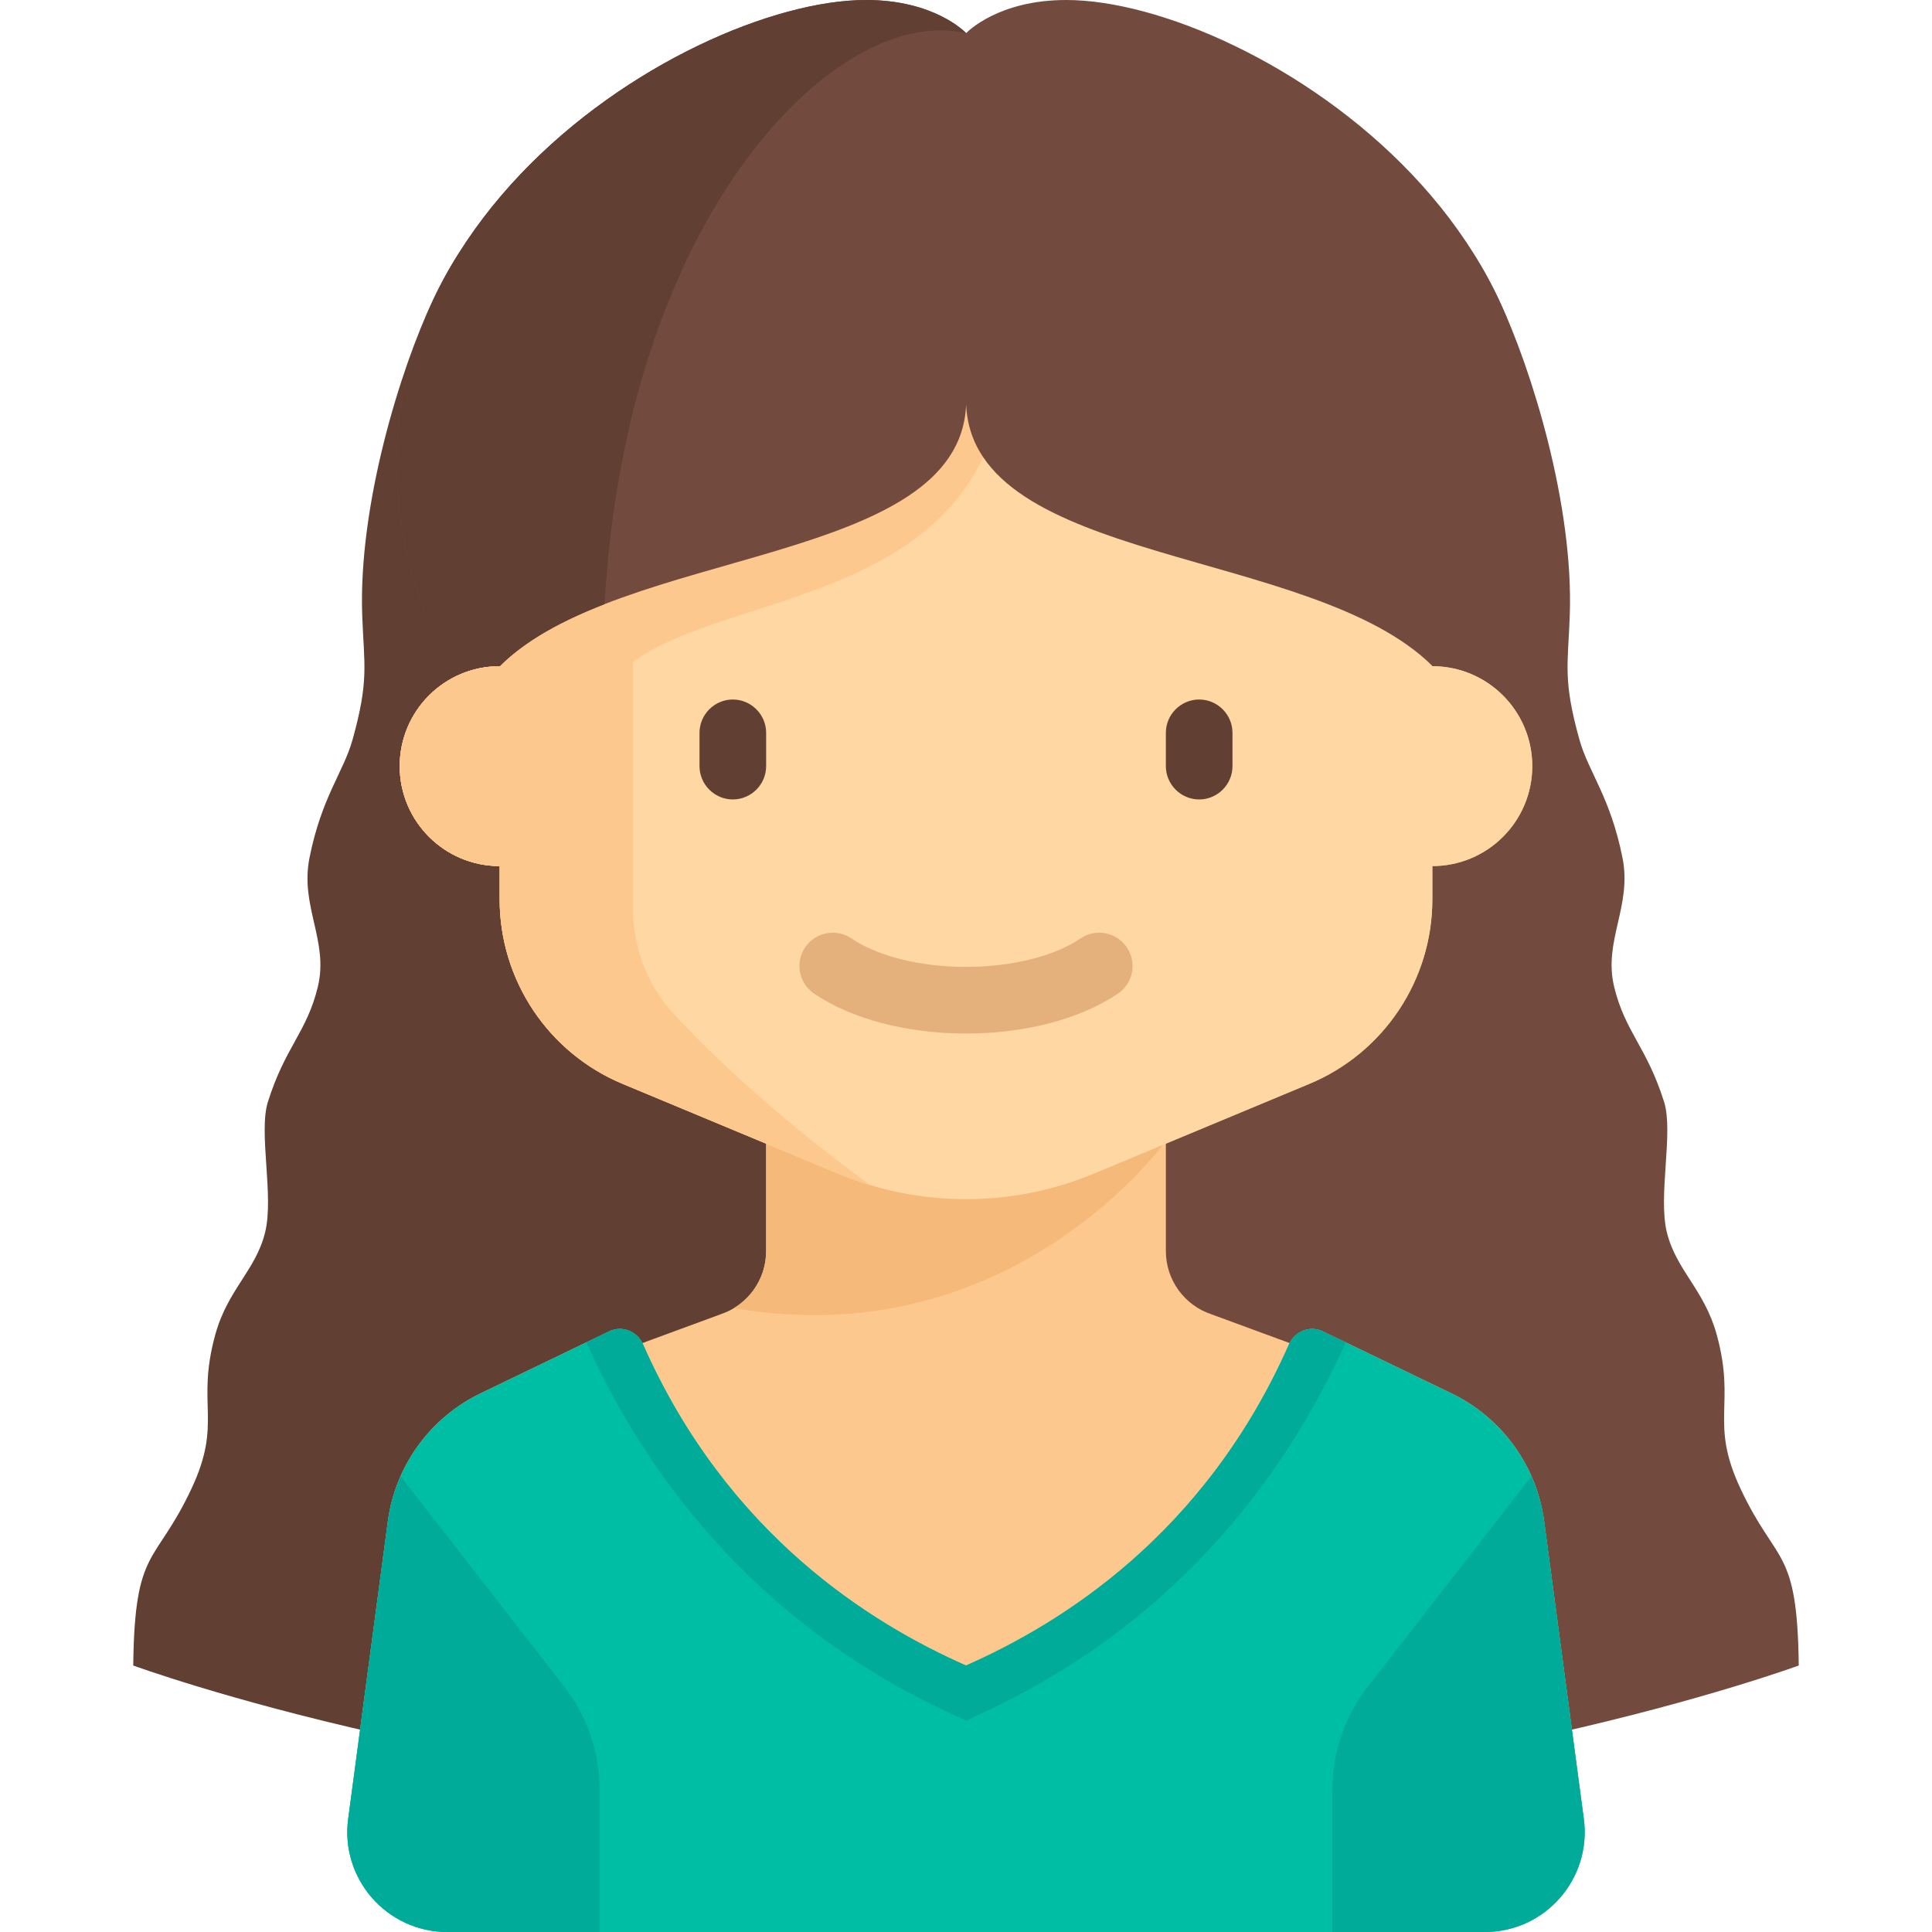
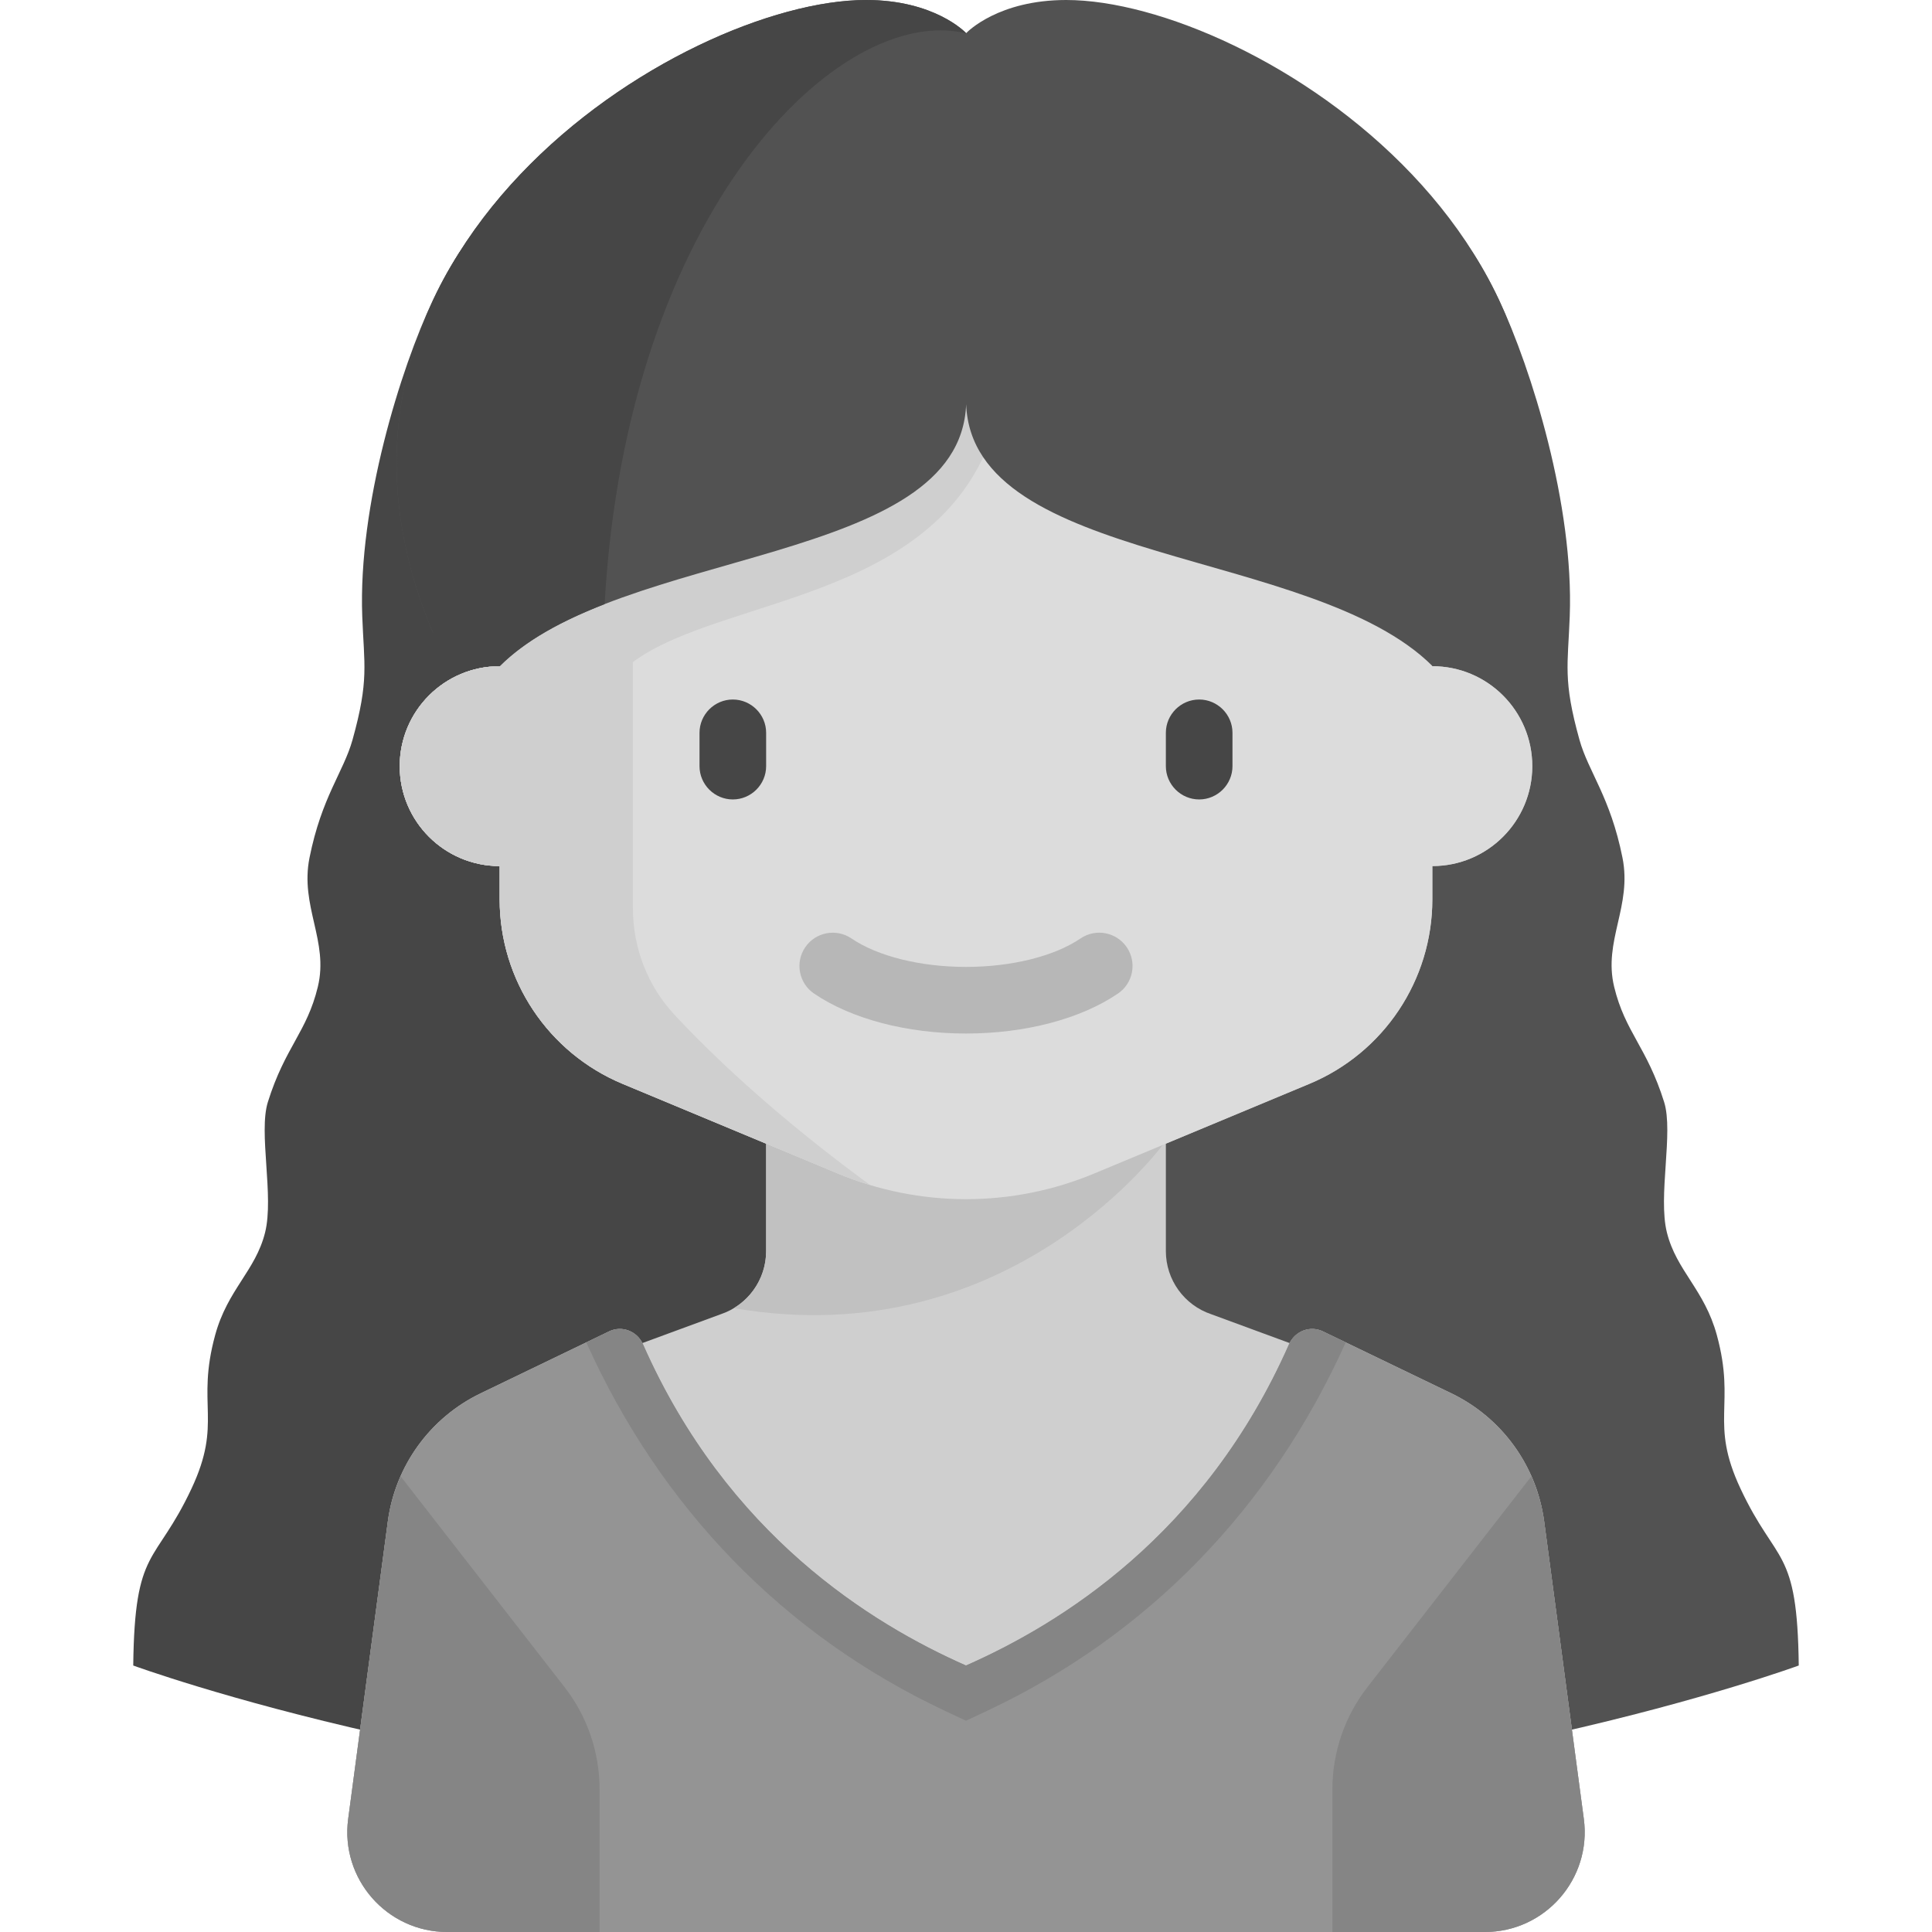
<svg xmlns="http://www.w3.org/2000/svg" height="800px" width="800px" version="1.1" id="Layer_1" viewBox="0 0 464.001 464.001" xml:space="preserve">
  <defs id="defs16">
	
	
	
	
	
	
	
	
	
	
	
	
	
	
</defs>
  <g id="g2">
-     <path style="fill:#734a3e" d="m 418,357.5 c -7.5,-16 -1.059,-19.938 -5.667,-36.833 -3,-11 -9.703,-15.446 -12,-24.667 -2.182,-8.755 1.63,-24.004 -0.667,-31.333 -4.148,-13.24 -9.351,-16.738 -12,-27.667 -2.667,-11 4.333,-19.333 2,-31 -2.923,-14.618 -8.177,-20.607 -10.333,-28.333 C 375.333,163.334 376.559,159.749 377,148 378,121.333 367.83,88.6 360,72 351.136,53.208 339.502,42.719 325.686,37 H 232 v 395 c 110,1 200,-32 200,-32 -0.333,-28.667 -5.297,-23.934 -14,-42.5 z" id="path1" />
-     <path style="fill:#623f33" d="m 138.314,37 c -13.817,5.719 -25.45,16.208 -34.314,35 -7.83,16.6 -18,49.333 -17,76 0.44,11.748 1.667,15.333 -2.333,29.667 -2.156,7.726 -7.41,13.716 -10.333,28.333 -2.333,11.667 4.667,20 2,31 -2.649,10.929 -7.852,14.427 -12,27.667 -2.297,7.33 1.515,22.578 -0.667,31.333 -2.297,9.221 -9,13.667 -12,24.667 C 47.059,337.562 53.5,341.5 46,357.5 37.297,376.065 32.333,371.333 32,400 c 0,0 90,33 200,32 V 37 Z" id="path2" />
+     <path style="fill:#525252" d="m 418,357.5 c -7.5,-16 -1.059,-19.938 -5.667,-36.833 -3,-11 -9.703,-15.446 -12,-24.667 -2.182,-8.755 1.63,-24.004 -0.667,-31.333 -4.148,-13.24 -9.351,-16.738 -12,-27.667 -2.667,-11 4.333,-19.333 2,-31 -2.923,-14.618 -8.177,-20.607 -10.333,-28.333 C 375.333,163.334 376.559,159.749 377,148 378,121.333 367.83,88.6 360,72 351.136,53.208 339.502,42.719 325.686,37 H 232 v 395 c 110,1 200,-32 200,-32 -0.333,-28.667 -5.297,-23.934 -14,-42.5 z" id="path1" />
+     <path style="fill:#464646" d="m 138.314,37 c -13.817,5.719 -25.45,16.208 -34.314,35 -7.83,16.6 -18,49.333 -17,76 0.44,11.748 1.667,15.333 -2.333,29.667 -2.156,7.726 -7.41,13.716 -10.333,28.333 -2.333,11.667 4.667,20 2,31 -2.649,10.929 -7.852,14.427 -12,27.667 -2.297,7.33 1.515,22.578 -0.667,31.333 -2.297,9.221 -9,13.667 -12,24.667 C 47.059,337.562 53.5,341.5 46,357.5 37.297,376.065 32.333,371.333 32,400 c 0,0 90,33 200,32 V 37 Z" id="path2" />
  </g>
  <g id="g4">
-     <path style="fill:#fdc88e" d="m 380.378,436.829 -2.984,-22.383 -6.542,-49.067 c -1.779,-13.344 -10.151,-24.897 -22.277,-30.744 l -30.861,-14.879 c -3.003,-1.448 -6.501,-0.135 -7.99,2.803 l -18.782,-6.911 c -6.533,-2.178 -10.94,-8.292 -10.94,-15.179 v -25.802 l 34.461,-14.359 C 332.349,252.855 344,235.378 344,216 v -8 c 13.255,0 24,-10.745 24,-24 0,-13.255 -10.745,-24 -24,-24 v -0.067 c 0.013,0.013 0.027,0.025 0.04,0.038 C 315.28,131.271 233.538,135.93 232.035,97.087 230.532,135.943 148.733,131.267 120,160 v 0 c -13.255,0 -24,10.745 -24,24 0,13.255 10.745,24 24,24 v 8 c 0,19.377 11.651,36.854 29.538,44.308 L 184,274.667 v 25.801 c 0,6.887 -4.407,13.001 -10.94,15.179 l -18.782,6.911 c -1.489,-2.938 -4.987,-4.251 -7.99,-2.803 l -30.861,14.879 c -12.126,5.847 -20.498,17.4 -22.277,30.744 l -6.542,49.067 -2.984,22.383 C 81.705,451.216 92.897,464 107.412,464 v 0 h 249.175 v 0 c 14.516,0 25.709,-12.784 23.791,-27.171 z" id="path3" />
-     <path style="fill:#f5b97a" d="m 184,274 v 26.468 c 0,5.693 -3.017,10.852 -7.752,13.701 C 243.171,325.732 279.998,274.003 280,274 Z" id="path4" />
+     <path style="fill:#cfcfcf" d="m 380.378,436.829 -2.984,-22.383 -6.542,-49.067 c -1.779,-13.344 -10.151,-24.897 -22.277,-30.744 l -30.861,-14.879 c -3.003,-1.448 -6.501,-0.135 -7.99,2.803 l -18.782,-6.911 c -6.533,-2.178 -10.94,-8.292 -10.94,-15.179 v -25.802 l 34.461,-14.359 C 332.349,252.855 344,235.378 344,216 v -8 c 13.255,0 24,-10.745 24,-24 0,-13.255 -10.745,-24 -24,-24 v -0.067 c 0.013,0.013 0.027,0.025 0.04,0.038 C 315.28,131.271 233.538,135.93 232.035,97.087 230.532,135.943 148.733,131.267 120,160 v 0 c -13.255,0 -24,10.745 -24,24 0,13.255 10.745,24 24,24 v 8 c 0,19.377 11.651,36.854 29.538,44.308 L 184,274.667 v 25.801 c 0,6.887 -4.407,13.001 -10.94,15.179 l -18.782,6.911 c -1.489,-2.938 -4.987,-4.251 -7.99,-2.803 l -30.861,14.879 c -12.126,5.847 -20.498,17.4 -22.277,30.744 l -6.542,49.067 -2.984,22.383 C 81.705,451.216 92.897,464 107.412,464 v 0 h 249.175 v 0 c 14.516,0 25.709,-12.784 23.791,-27.171 z" id="path3" />
+     <path style="fill:#c1c1c1" d="m 184,274 v 26.468 c 0,5.693 -3.017,10.852 -7.752,13.701 C 243.171,325.732 279.998,274.003 280,274 Z" id="path4" />
  </g>
  <g id="g5">
-     <path style="fill:#00bea4" d="m 380.378,436.829 -9.526,-71.451 c -1.779,-13.344 -10.151,-24.897 -22.277,-30.744 l -30.861,-14.879 c -3.107,-1.498 -6.75,-0.046 -8.143,3.109 C 289.335,368.69 254.667,390 232,400.003 c -22.667,-10.002 -57.335,-31.313 -77.569,-77.14 -1.393,-3.155 -5.036,-4.606 -8.143,-3.109 l -30.861,14.879 c -12.126,5.847 -20.498,17.4 -22.277,30.744 l -9.526,71.451 C 81.706,451.215 92.898,464 107.414,464 h 249.175 c 14.514,10e-4 25.707,-12.784 23.789,-27.171 z" id="path5" />
+     <path style="fill:#949494" d="m 380.378,436.829 -9.526,-71.451 c -1.779,-13.344 -10.151,-24.897 -22.277,-30.744 l -30.861,-14.879 c -3.107,-1.498 -6.75,-0.046 -8.143,3.109 C 289.335,368.69 254.667,390 232,400.003 c -22.667,-10.002 -57.335,-31.313 -77.569,-77.14 -1.393,-3.155 -5.036,-4.606 -8.143,-3.109 l -30.861,14.879 c -12.126,5.847 -20.498,17.4 -22.277,30.744 l -9.526,71.451 C 81.706,451.215 92.898,464 107.414,464 h 249.175 c 14.514,10e-4 25.707,-12.784 23.789,-27.171 z" id="path5" />
  </g>
  <g id="g6">
-     <circle style="fill:#fdc88e" cx="120" cy="184" r="24" id="circle5" />
+     <circle style="fill:#cfcfcf" cx="120" cy="184" r="24" id="circle5" />
  </g>
-   <path style="fill:#ffd7a3" d="m 344,160 v -16 c 0,-22.091 -17.909,-40 -40,-40 H 160 c -22.092,0 -40,17.909 -40,40 v 16 c -13.255,0 -24,10.745 -24,24 0,13.255 10.745,24 24,24 v 8 c 0,19.377 11.651,36.854 29.538,44.308 l 51.691,21.538 c 9.75,4.063 20.208,6.154 30.77,6.154 v 0 c 10.562,0 21.019,-2.092 30.769,-6.154 l 51.694,-21.539 C 332.349,252.855 344,235.378 344,216 v -8 c 13.255,0 24,-10.745 24,-24 0,-13.255 -10.745,-24 -24,-24 z" id="path6" />
+   <path style="fill:#dcdcdc" d="m 344,160 v -16 c 0,-22.091 -17.909,-40 -40,-40 H 160 c -22.092,0 -40,17.909 -40,40 v 16 c -13.255,0 -24,10.745 -24,24 0,13.255 10.745,24 24,24 v 8 c 0,19.377 11.651,36.854 29.538,44.308 l 51.691,21.538 c 9.75,4.063 20.208,6.154 30.77,6.154 v 0 c 10.562,0 21.019,-2.092 30.769,-6.154 l 51.694,-21.539 C 332.349,252.855 344,235.378 344,216 v -8 c 13.255,0 24,-10.745 24,-24 0,-13.255 -10.745,-24 -24,-24 z" id="path6" />
  <g id="g7">
-     <path style="fill:#fdc88e" d="M 239.899,99 228,92 c 0,0 -20.648,26.536 -76,40 -27.75,6.75 -32,28 -32,28 h -0.001 C 106.745,160.001 96,170.746 96,184 c 0,13.255 10.745,24 24,24 v 8 c 0,19.378 11.651,36.855 29.538,44.308 l 51.69,21.538 c 2.53,1.054 5.112,1.962 7.727,2.749 -22.844,-16.711 -38.05,-31.32 -46.96,-40.872 C 155.513,236.773 152,227.602 152,218.098 V 159 c 22,-16.333 77,-14.333 87.899,-60 z" id="path7" />
+     <path style="fill:#cfcfcf" d="M 239.899,99 228,92 c 0,0 -20.648,26.536 -76,40 -27.75,6.75 -32,28 -32,28 h -0.001 C 106.745,160.001 96,170.746 96,184 c 0,13.255 10.745,24 24,24 v 8 c 0,19.378 11.651,36.855 29.538,44.308 l 51.69,21.538 c 2.53,1.054 5.112,1.962 7.727,2.749 -22.844,-16.711 -38.05,-31.32 -46.96,-40.872 C 155.513,236.773 152,227.602 152,218.098 V 159 c 22,-16.333 77,-14.333 87.899,-60 z" id="path7" />
  </g>
  <g id="g8">
-     <path style="fill:#623f33" d="m 176,192 v 0 c -4.4,0 -8,-3.6 -8,-8 v -8 c 0,-4.4 3.6,-8 8,-8 v 0 c 4.4,0 8,3.6 8,8 v 8 c 0,4.4 -3.6,8 -8,8 z" id="path8" />
+     <path style="fill:#464646" d="m 176,192 v 0 c -4.4,0 -8,-3.6 -8,-8 v -8 c 0,-4.4 3.6,-8 8,-8 v 0 c 4.4,0 8,3.6 8,8 v 8 c 0,4.4 -3.6,8 -8,8 z" id="path8" />
  </g>
  <g id="g9">
-     <path style="fill:#623f33" d="m 288,192 v 0 c -4.4,0 -8,-3.6 -8,-8 v -8 c 0,-4.4 3.6,-8 8,-8 v 0 c 4.4,0 8,3.6 8,8 v 8 c 0,4.4 -3.6,8 -8,8 z" id="path9" />
+     <path style="fill:#464646" d="m 288,192 v 0 c -4.4,0 -8,-3.6 -8,-8 v -8 c 0,-4.4 3.6,-8 8,-8 v 0 c 4.4,0 8,3.6 8,8 v 8 c 0,4.4 -3.6,8 -8,8 z" id="path9" />
  </g>
  <g id="g11">
    <g id="g10">
-       <path style="fill:#e4b07b" d="m 232,248.219 c -14.223,0 -27.527,-3.5 -36.5,-9.605 -3.652,-2.484 -4.602,-7.461 -2.113,-11.113 2.48,-3.648 7.461,-4.598 11.113,-2.113 6.289,4.277 16.57,6.832 27.5,6.832 10.93,0 21.211,-2.555 27.5,-6.832 3.66,-2.492 8.629,-1.539 11.113,2.113 2.488,3.652 1.539,8.629 -2.113,11.113 -8.971,6.105 -22.277,9.605 -36.5,9.605 z" id="path10" />
+       <path style="fill:#b7b7b7" d="m 232,248.219 c -14.223,0 -27.527,-3.5 -36.5,-9.605 -3.652,-2.484 -4.602,-7.461 -2.113,-11.113 2.48,-3.648 7.461,-4.598 11.113,-2.113 6.289,4.277 16.57,6.832 27.5,6.832 10.93,0 21.211,-2.555 27.5,-6.832 3.66,-2.492 8.629,-1.539 11.113,2.113 2.488,3.652 1.539,8.629 -2.113,11.113 -8.971,6.105 -22.277,9.605 -36.5,9.605 z" id="path10" />
    </g>
  </g>
  <g id="g12">
-     <path style="fill:#00ab9a" d="m 237.106,410.864 c 38.651,-18.172 68.226,-48.756 86.091,-88.465 l -5.484,-2.644 c -3.107,-1.498 -6.75,-0.046 -8.143,3.109 C 289.335,368.69 254.667,390 232,400.003 c -22.667,-10.002 -57.335,-31.313 -77.569,-77.14 -1.393,-3.155 -5.036,-4.606 -8.143,-3.109 l -5.483,2.644 c 17.865,39.709 47.439,70.293 86.09,88.465 l 5.105,2.402 z" id="path11" />
+     <path style="fill:#858585" d="m 237.106,410.864 c 38.651,-18.172 68.226,-48.756 86.091,-88.465 l -5.484,-2.644 c -3.107,-1.498 -6.75,-0.046 -8.143,3.109 C 289.335,368.69 254.667,390 232,400.003 c -22.667,-10.002 -57.335,-31.313 -77.569,-77.14 -1.393,-3.155 -5.036,-4.606 -8.143,-3.109 l -5.483,2.644 c 17.865,39.709 47.439,70.293 86.09,88.465 l 5.105,2.402 z" id="path11" />
  </g>
  <g id="g13">
-     <path style="fill:#00ab9a" d="m 144,429.725 c 0,-8.895 -2.965,-17.536 -8.426,-24.558 L 96.235,354.588 c -1.497,3.403 -2.582,7.011 -3.086,10.79 l -9.526,71.451 c -1.918,14.387 9.274,27.172 23.79,27.172 H 144 Z" id="path12" />
+     <path style="fill:#858585" d="m 144,429.725 c 0,-8.895 -2.965,-17.536 -8.426,-24.558 L 96.235,354.588 c -1.497,3.403 -2.582,7.011 -3.086,10.79 l -9.526,71.451 c -1.918,14.387 9.274,27.172 23.79,27.172 H 144 Z" id="path12" />
  </g>
  <g id="g14">
-     <path style="fill:#00ab9a" d="m 320,429.725 c 0,-8.895 2.965,-17.536 8.426,-24.558 l 39.339,-50.579 c 1.497,3.403 2.582,7.011 3.086,10.79 l 9.526,71.451 c 1.918,14.387 -9.274,27.172 -23.79,27.172 H 320 Z" id="path13" />
+     <path style="fill:#858585" d="m 320,429.725 c 0,-8.895 2.965,-17.536 8.426,-24.558 l 39.339,-50.579 c 1.497,3.403 2.582,7.011 3.086,10.79 l 9.526,71.451 c 1.918,14.387 -9.274,27.172 -23.79,27.172 H 320 Z" id="path13" />
  </g>
-   <path style="fill:#734a3e" d="M 256.072,0 C 239.83,0 232.405,7.577 232.036,7.963 231.667,7.577 224.243,0 208,0 163.75,0 65.5,61 104,152 l 16,8 c 28.733,-28.733 110.532,-24.057 112.036,-62.914 1.504,38.857 83.302,34.181 112.036,62.914 l 16,-8 c 38.5,-91 -59.75,-152 -104,-152 z" id="path14" />
+   <path style="fill:#525252" d="M 256.072,0 C 239.83,0 232.405,7.577 232.036,7.963 231.667,7.577 224.243,0 208,0 163.75,0 65.5,61 104,152 l 16,8 c 28.733,-28.733 110.532,-24.057 112.036,-62.914 1.504,38.857 83.302,34.181 112.036,62.914 l 16,-8 c 38.5,-91 -59.75,-152 -104,-152 z" id="path14" />
  <g id="g15">
-     <path style="fill:#623f33" d="M 208,0 C 163.75,0 65.5,61 104,152 v 8 h 16 c 6.312,-6.312 15.188,-11.01 25.21,-14.913 C 150.5,50.5 201.691,0.667 232,8 l 0.023,-0.046 C 231.777,7.691 224.385,0 208,0 Z" id="path15" />
+     <path style="fill:#464646" d="M 208,0 C 163.75,0 65.5,61 104,152 v 8 h 16 c 6.312,-6.312 15.188,-11.01 25.21,-14.913 C 150.5,50.5 201.691,0.667 232,8 l 0.023,-0.046 C 231.777,7.691 224.385,0 208,0 Z" id="path15" />
  </g>
</svg>
